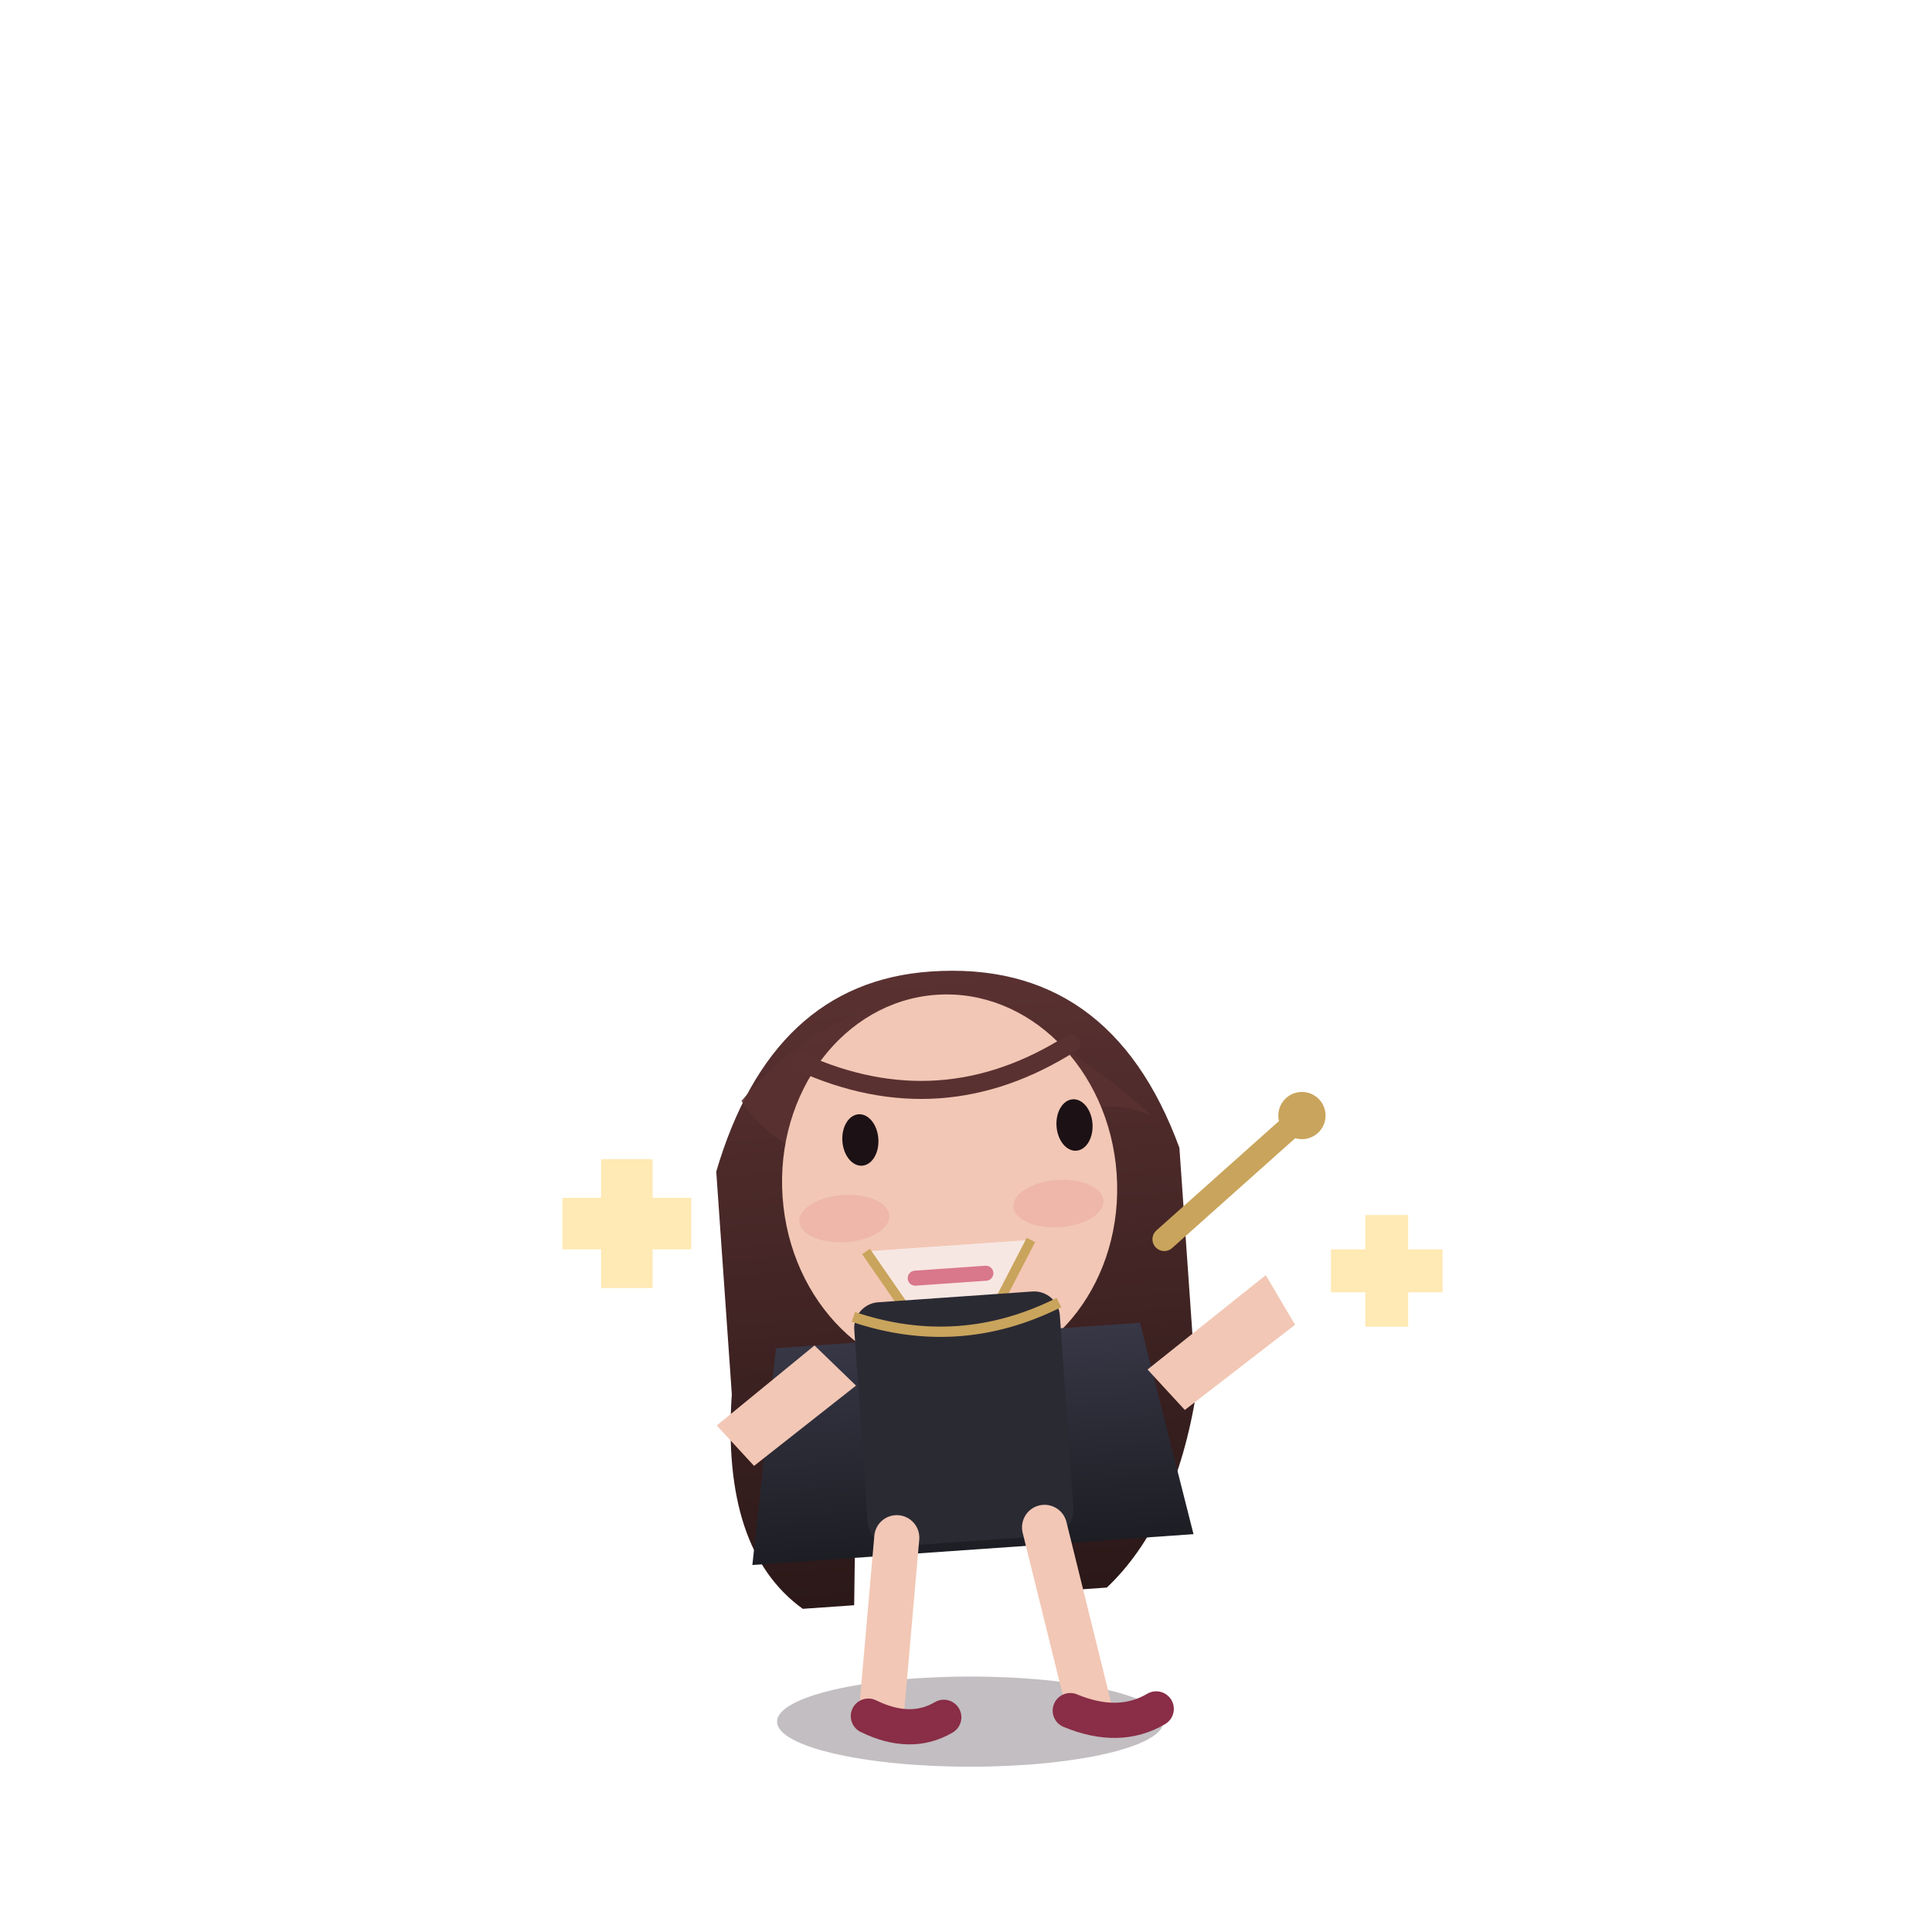
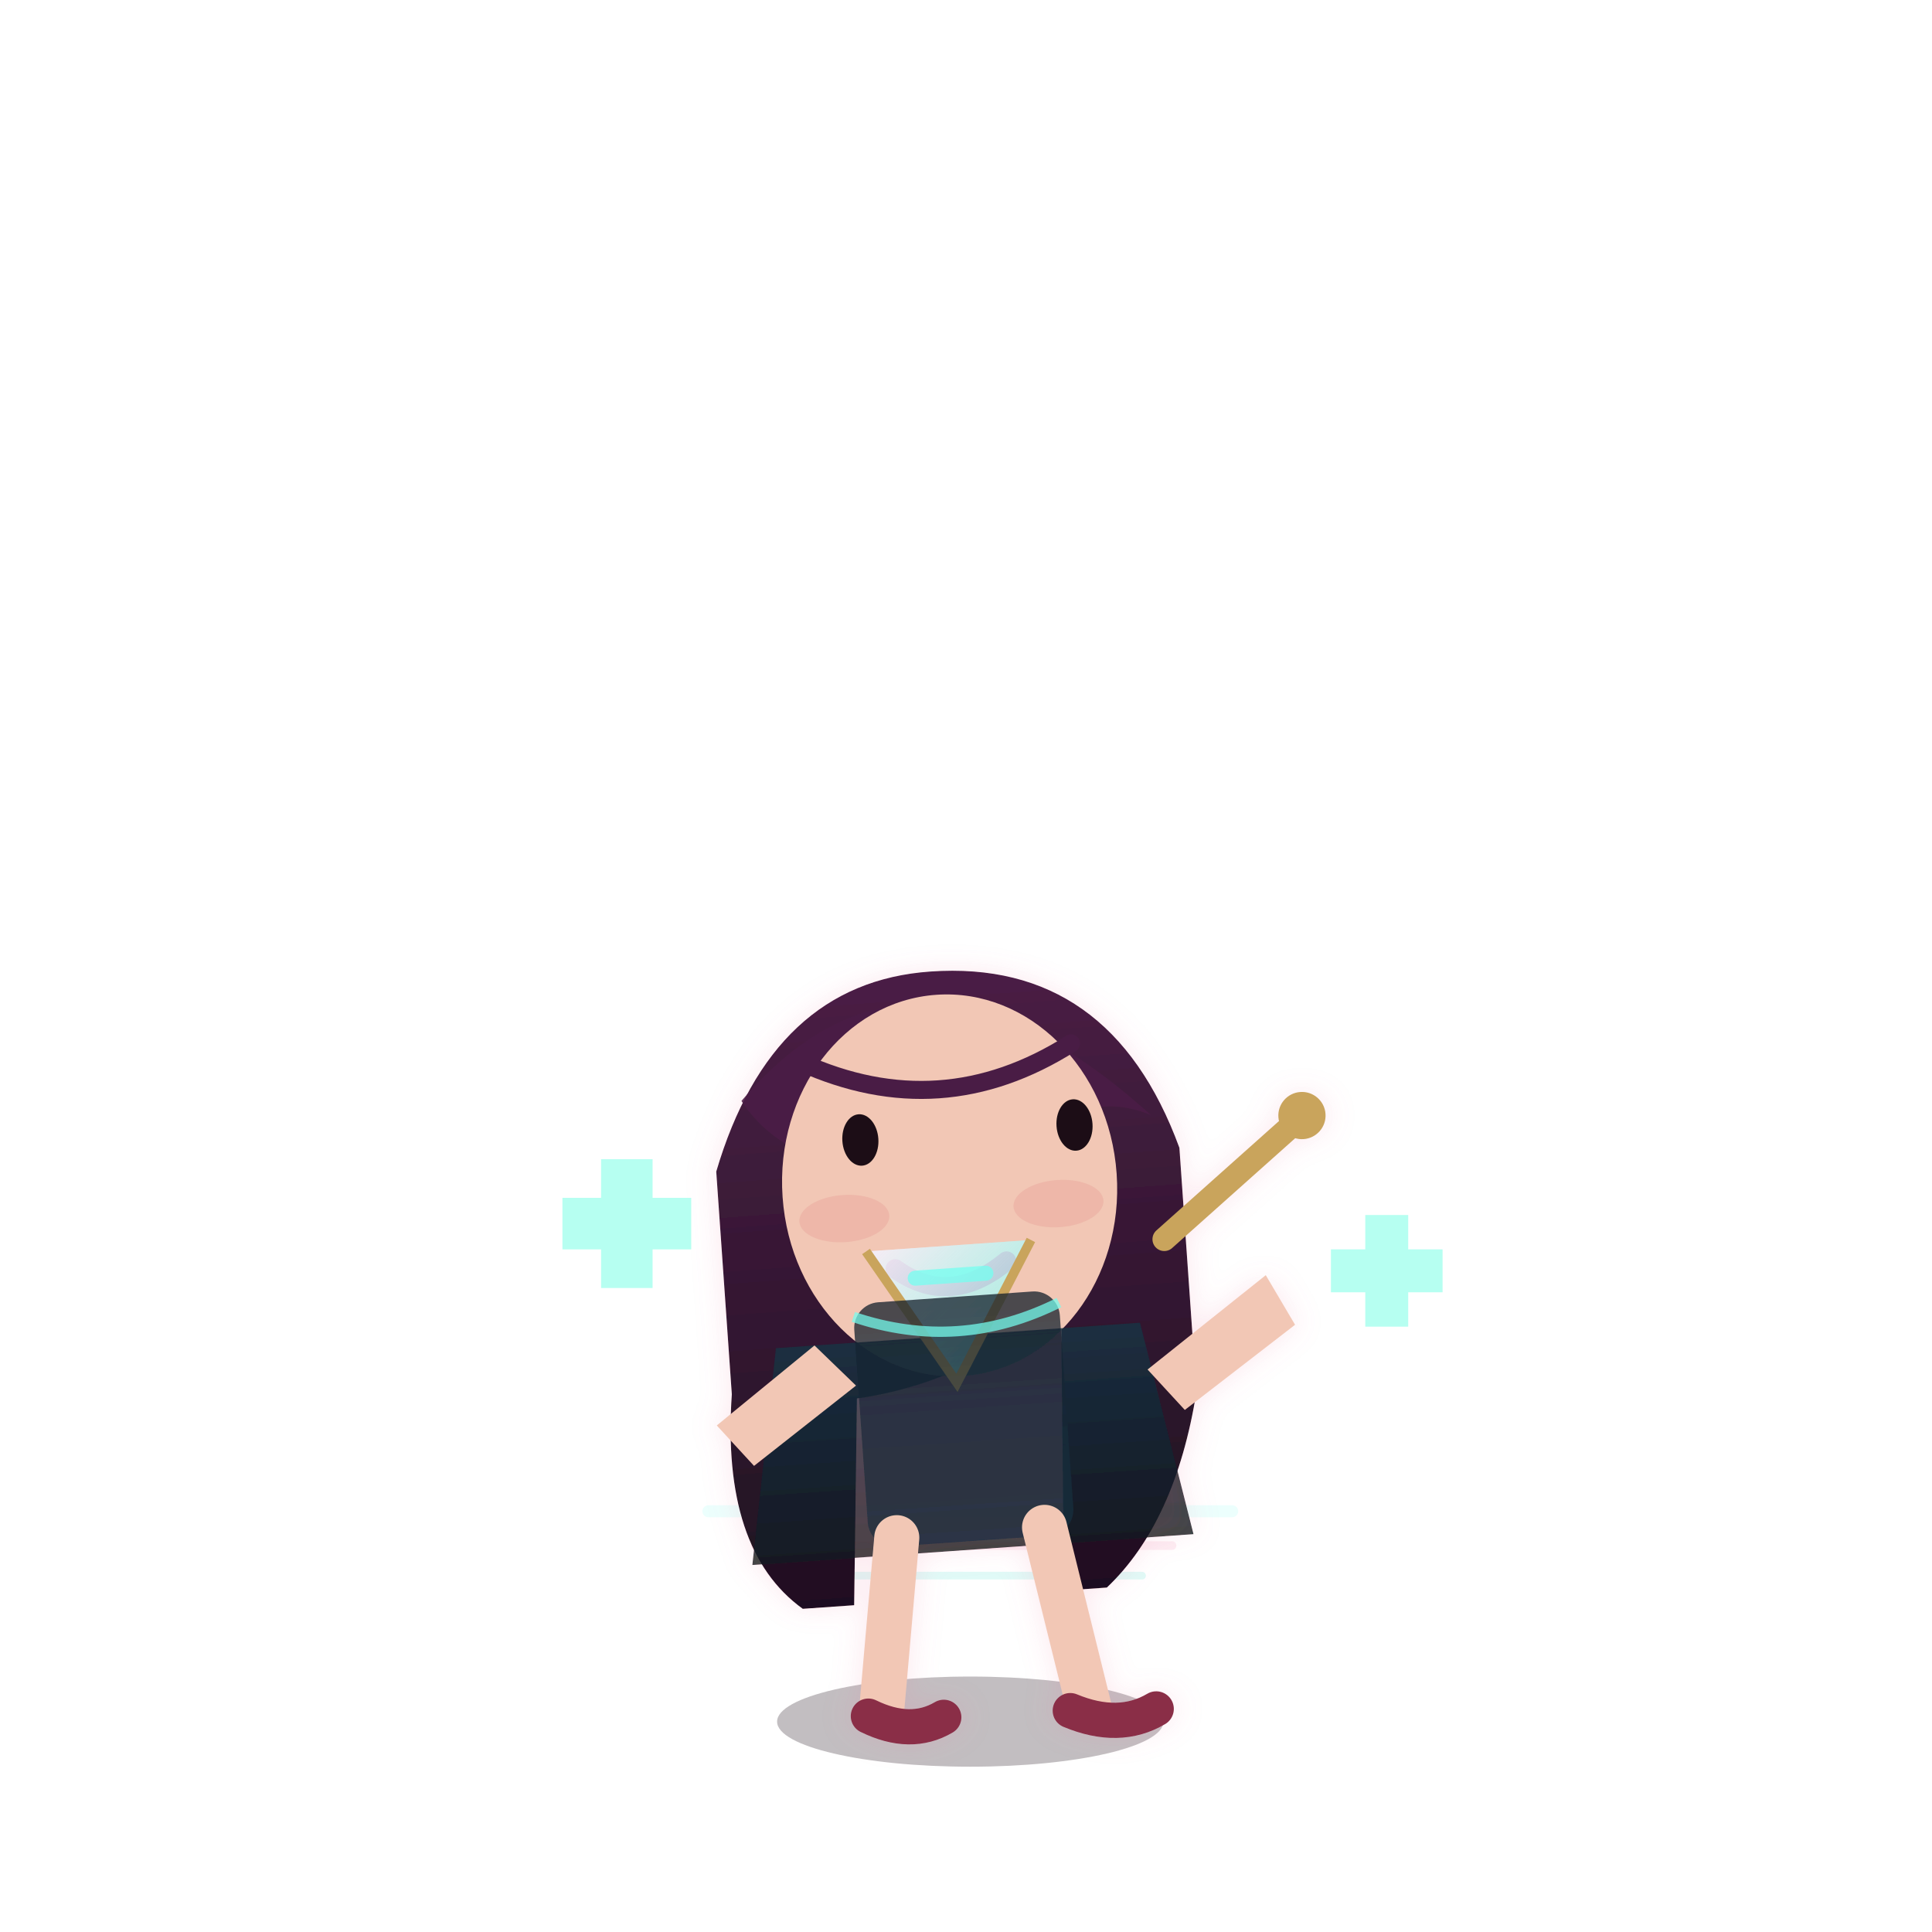
<svg xmlns="http://www.w3.org/2000/svg" viewBox="-15 -25 45 45" width="500" height="500">
  <defs>
    <linearGradient id="hair-grad" x1="0" y1="0" x2="0" y2="1">
-       <stop offset="0%" stop-color="#5A3131" />
-       <stop offset="100%" stop-color="#2B1818" />
+       <stop offset="0%" stop-color="#4A1F45" />
+       <stop offset="100%" stop-color="#1F1020" />
    </linearGradient>
    <linearGradient id="blazer-grad" x1="0" y1="0" x2="0" y2="1">
-       <stop offset="0%" stop-color="#373746" />
-       <stop offset="100%" stop-color="#1D1D24" />
+       <stop offset="0%" stop-color="#183343" />
+       <stop offset="100%" stop-color="#101A23" />
    </linearGradient>
+     <linearGradient id="blouse-grad" x1="0" y1="0" x2="1" y2="1">
+       <stop offset="0%" stop-color="#F8EFFA" stop-opacity="0.9" />
+       <stop offset="100%" stop-color="#74FFF0" stop-opacity="0.45" />
+     </linearGradient>
+     <linearGradient id="skirt-grad" x1="0" y1="0" x2="0" y2="1">
+       <stop offset="0%" stop-color="#141F2B" stop-opacity="0.9" />
+       <stop offset="100%" stop-color="#183343" stop-opacity="0.78" />
+     </linearGradient>
+     <filter id="glam-glow" x="-50%" y="-50%" width="200%" height="200%">
+       <feDropShadow dx="0" dy="0" stdDeviation="0.46" flood-color="#74FFF0" flood-opacity="0.22" />
+       <feDropShadow dx="0" dy="0" stdDeviation="0.32" flood-color="#F07AA4" flood-opacity="0.18" />
+     </filter>
    <style>
      .body-float { transform-origin: 7.5px 10px; animation: bodyFloat 3.8s infinite ease-in-out; }
      .hair-sway { transform-origin: 7.5px 4.5px; animation: hairSway 4.8s infinite ease-in-out; }
      .sparkle-pulse { animation: sparklePulse 1.8s infinite ease-in-out; }
      .alert-pop { animation: alertPop 0.9s infinite ease-in-out; }
      .sleep-breathe { transform-origin: 7.5px 10px; animation: sleepBreathe 4.6s infinite ease-in-out; }
      .mini-hover { animation: miniHover 2.6s infinite ease-in-out; }
      @keyframes bodyFloat {
        0%,100% { transform: translate(0,0); }
        50% { transform: translate(0,0.65px); }
      }
      @keyframes hairSway {
        0%,100% { transform: rotate(0deg); }
        50% { transform: rotate(-1.6deg); }
      }
      @keyframes sparklePulse {
        0%,100% { opacity: 0.65; transform: scale(1); }
        50% { opacity: 1; transform: scale(1.08); }
      }
      @keyframes alertPop {
        0%,100% { transform: translateY(0); }
        50% { transform: translateY(-0.7px); }
      }
      @keyframes sleepBreathe {
        0%,100% { transform: translate(0,0) scale(1,1); }
        50% { transform: translate(0,0.8px) scale(1.02,0.98); }
      }
      @keyframes miniHover {
        0%,100% { transform: translateY(0); }
        50% { transform: translateY(-0.8px); }
      }
    </style>
  </defs>
+   <g opacity="0.14">
+     <path d="M1.5 10.2 H13.7" stroke="#74FFF0" stroke-width="0.28" stroke-linecap="round" />
+     <path d="M2.6 11 H12.3" stroke="#F07AA4" stroke-width="0.2" stroke-linecap="round" />
+     <path d="M3.8 11.7 H11.6" stroke="#1ED7C8" stroke-width="0.18" stroke-linecap="round" />
+   </g>
  <g transform="translate(0 0) scale(1 1)">
    <ellipse cx="7.6" cy="15.1" rx="4.5" ry="1.05" fill="#24171F" opacity="0.28" />
  </g>
  <g>
-     <g transform="translate(0 0) rotate(-4 7.5 9.5)" class="body-float">
+     <g transform="translate(0 0) rotate(-4 7.5 9.5)" class="body-float" filter="url(#glam-glow)">
      <g class="hair-sway">
        <path d="M2.2 1.9 Q3.8 -2.4 7.5 -2.4 Q11.7 -2.4 13 2.1 L13 7.8 Q12.3 10.8 10.6 12.2 L9.6 12.2 L10 5.5 Q7.8 7.2 5.1 7.4 L4.7 12.2 L3.5 12.2 Q1.7 10.7 2.2 7.1 Z" fill="url(#hair-grad)" />
-         <path d="M2.9 0.3 Q7.2 -4.1 12.4 1.3 Q11.4 0.8 10.5 1.2 Q7.6 -1.6 4.4 1.7 Q3.4 1.2 2.9 0.3 Z" fill="#5A3131" opacity="0.88" />
+         <path d="M2.9 0.3 Q7.2 -4.1 12.4 1.3 Q11.4 0.8 10.5 1.2 Q7.6 -1.6 4.4 1.7 Q3.4 1.2 2.9 0.3 Z" fill="#4A1F45" opacity="0.88" />
      </g>
      <ellipse cx="7.6" cy="2.6" rx="3.9" ry="4.45" fill="#F2C7B5" />
      <ellipse cx="5.1" cy="3.2" rx="1.05" ry="0.55" fill="#E8A59B" opacity="0.45" />
      <ellipse cx="10.1" cy="3.2" rx="1.05" ry="0.55" fill="#E8A59B" opacity="0.45" />
      <g fill="#1C1115">
        <ellipse cx="5.6" cy="1.4" rx="0.42" ry="0.6" />
        <ellipse cx="10.6" cy="1.4" rx="0.42" ry="0.6" />
      </g>
-       <path d="M6.2 4.45 q1.2 1 2.6 0" stroke="#B84C67" stroke-width="0.45" fill="none" stroke-linecap="round" />
-       <path d="M4.35 -0.5 Q7.5 1.2 10.65 -0.5" stroke="#5A3131" stroke-width="0.42" fill="none" stroke-linecap="round" />
-       <path d="M3.3 6.1 L11.8 6.1 L12.7 11.1 L2.4 11.1 Z" fill="url(#blazer-grad)" />
-       <path d="M5.55 4 L7.45 7.2 L9.4 4" fill="#F7E7E2" />
-       <path d="M5.55 4 L7.45 7.2 L9.4 4" stroke="#C9A45C" stroke-width="0.22" fill="#F7E7E2" />
-       <path d="M6.65 4.7 H8.3" stroke="#D9778B" stroke-width="0.35" stroke-linecap="round" />
-       <rect x="5.15" y="5.2" width="4.8" height="5.7" rx="0.6" fill="#2A2A33" />
-       <path d="M5.15 5.5 Q7.55 6.5 9.95 5.5" stroke="#C9A45C" stroke-width="0.24" fill="none" />
+       <path d="M6.2 4.45 q1.2 1 2.6 0" stroke="#E04787" stroke-width="0.45" fill="none" stroke-linecap="round" />
+       <path d="M4.35 -0.5 Q7.5 1.2 10.65 -0.5" stroke="#4A1F45" stroke-width="0.42" fill="none" stroke-linecap="round" />
+       <path d="M3.3 6.1 L11.8 6.1 L12.7 11.1 L2.4 11.1 Z" fill="url(#blazer-grad)" fill-opacity="0.84" />
+       <path d="M5.55 4 L7.45 7.2 L9.4 4" fill="url(#blouse-grad)" fill-opacity="0.82" />
+       <path d="M5.55 4 L7.45 7.2 L9.4 4" stroke="#C9A45C" stroke-width="0.22" fill="url(#blouse-grad)" fill-opacity="0.78" />
+       <path d="M6.65 4.7 H8.3" stroke="#74FFF0" stroke-width="0.35" stroke-linecap="round" opacity="0.75" />
+       <rect x="5.15" y="5.2" width="4.8" height="5.7" rx="0.6" fill="url(#skirt-grad)" fill-opacity="0.84" />
+       <path d="M5.15 5.5 Q7.55 6.5 9.95 5.5" stroke="#74FFF0" stroke-width="0.24" fill="none" opacity="0.72" />
      <path d="M1.8 7.8 L4.2 6.1 L5.1 7.1 L2.6 8.8 Z" fill="#F2C7B5" />
      <path d="M11.9 7.2 L14.8 5.2 L15.4 6.4 L12.7 8.2 Z" fill="#F2C7B5" />
      <path d="M5.8 10.7 L5.15 14.8" stroke="#F2C7B5" stroke-width="1.05" stroke-linecap="round" />
      <path d="M9.25 10.7 L10 15" stroke="#F2C7B5" stroke-width="1.05" stroke-linecap="round" />
      <path d="M4.85 14.8 Q5.8 15.35 6.6 14.95" stroke="#8A2D47" stroke-width="0.82" stroke-linecap="round" />
      <path d="M9.55 15 Q10.65 15.55 11.55 15.1" stroke="#8A2D47" stroke-width="0.82" stroke-linecap="round" />
      <path d="M12.5 4.2 L15.6 1.8" stroke="#C9A45C" stroke-width="0.55" stroke-linecap="round" />
      <circle cx="15.9" cy="1.55" r="0.55" fill="#C9A45C" />
    </g>
  </g>
-   <g fill="#FFE8B0" opacity="0.95">
+   <g fill="#B2FFF0" opacity="0.95">
    <rect x="-1" y="2" width="1.2" height="3" />
    <rect x="-1.9" y="2.9" width="3" height="1.2" />
    <rect x="16.8" y="3.3" width="1" height="2.6" />
    <rect x="16" y="4.1" width="2.6" height="1" />
  </g>
</svg>
